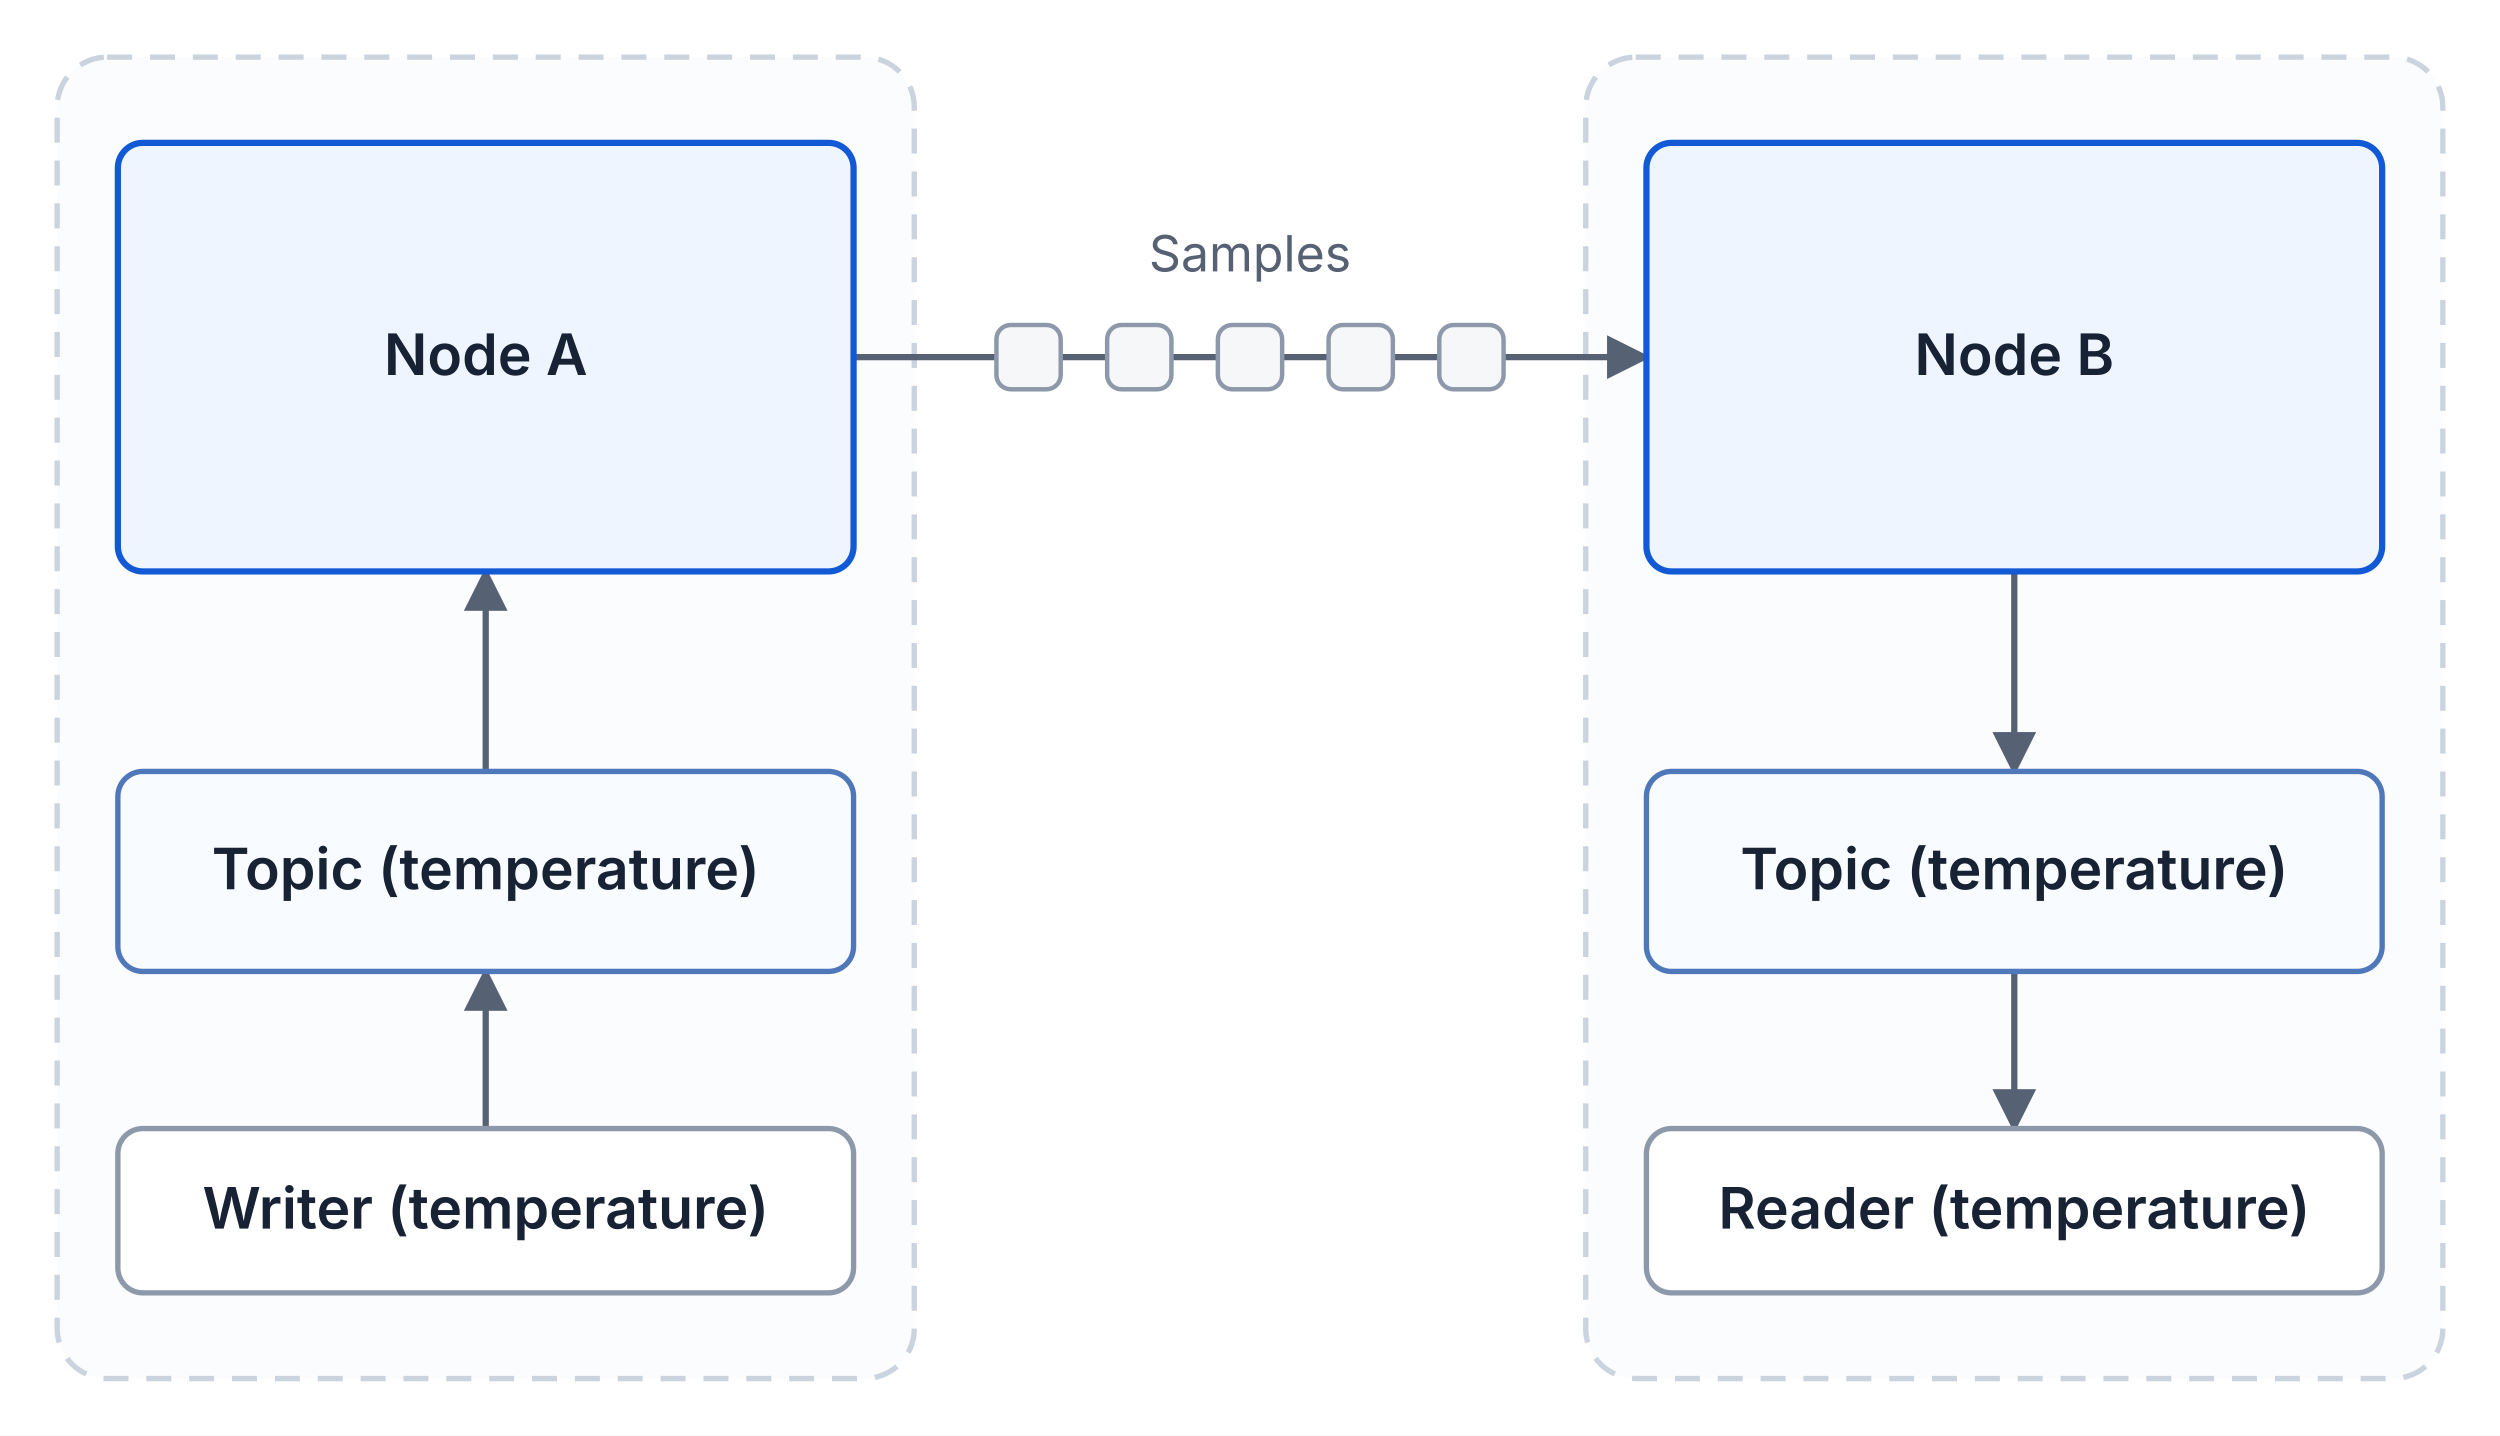
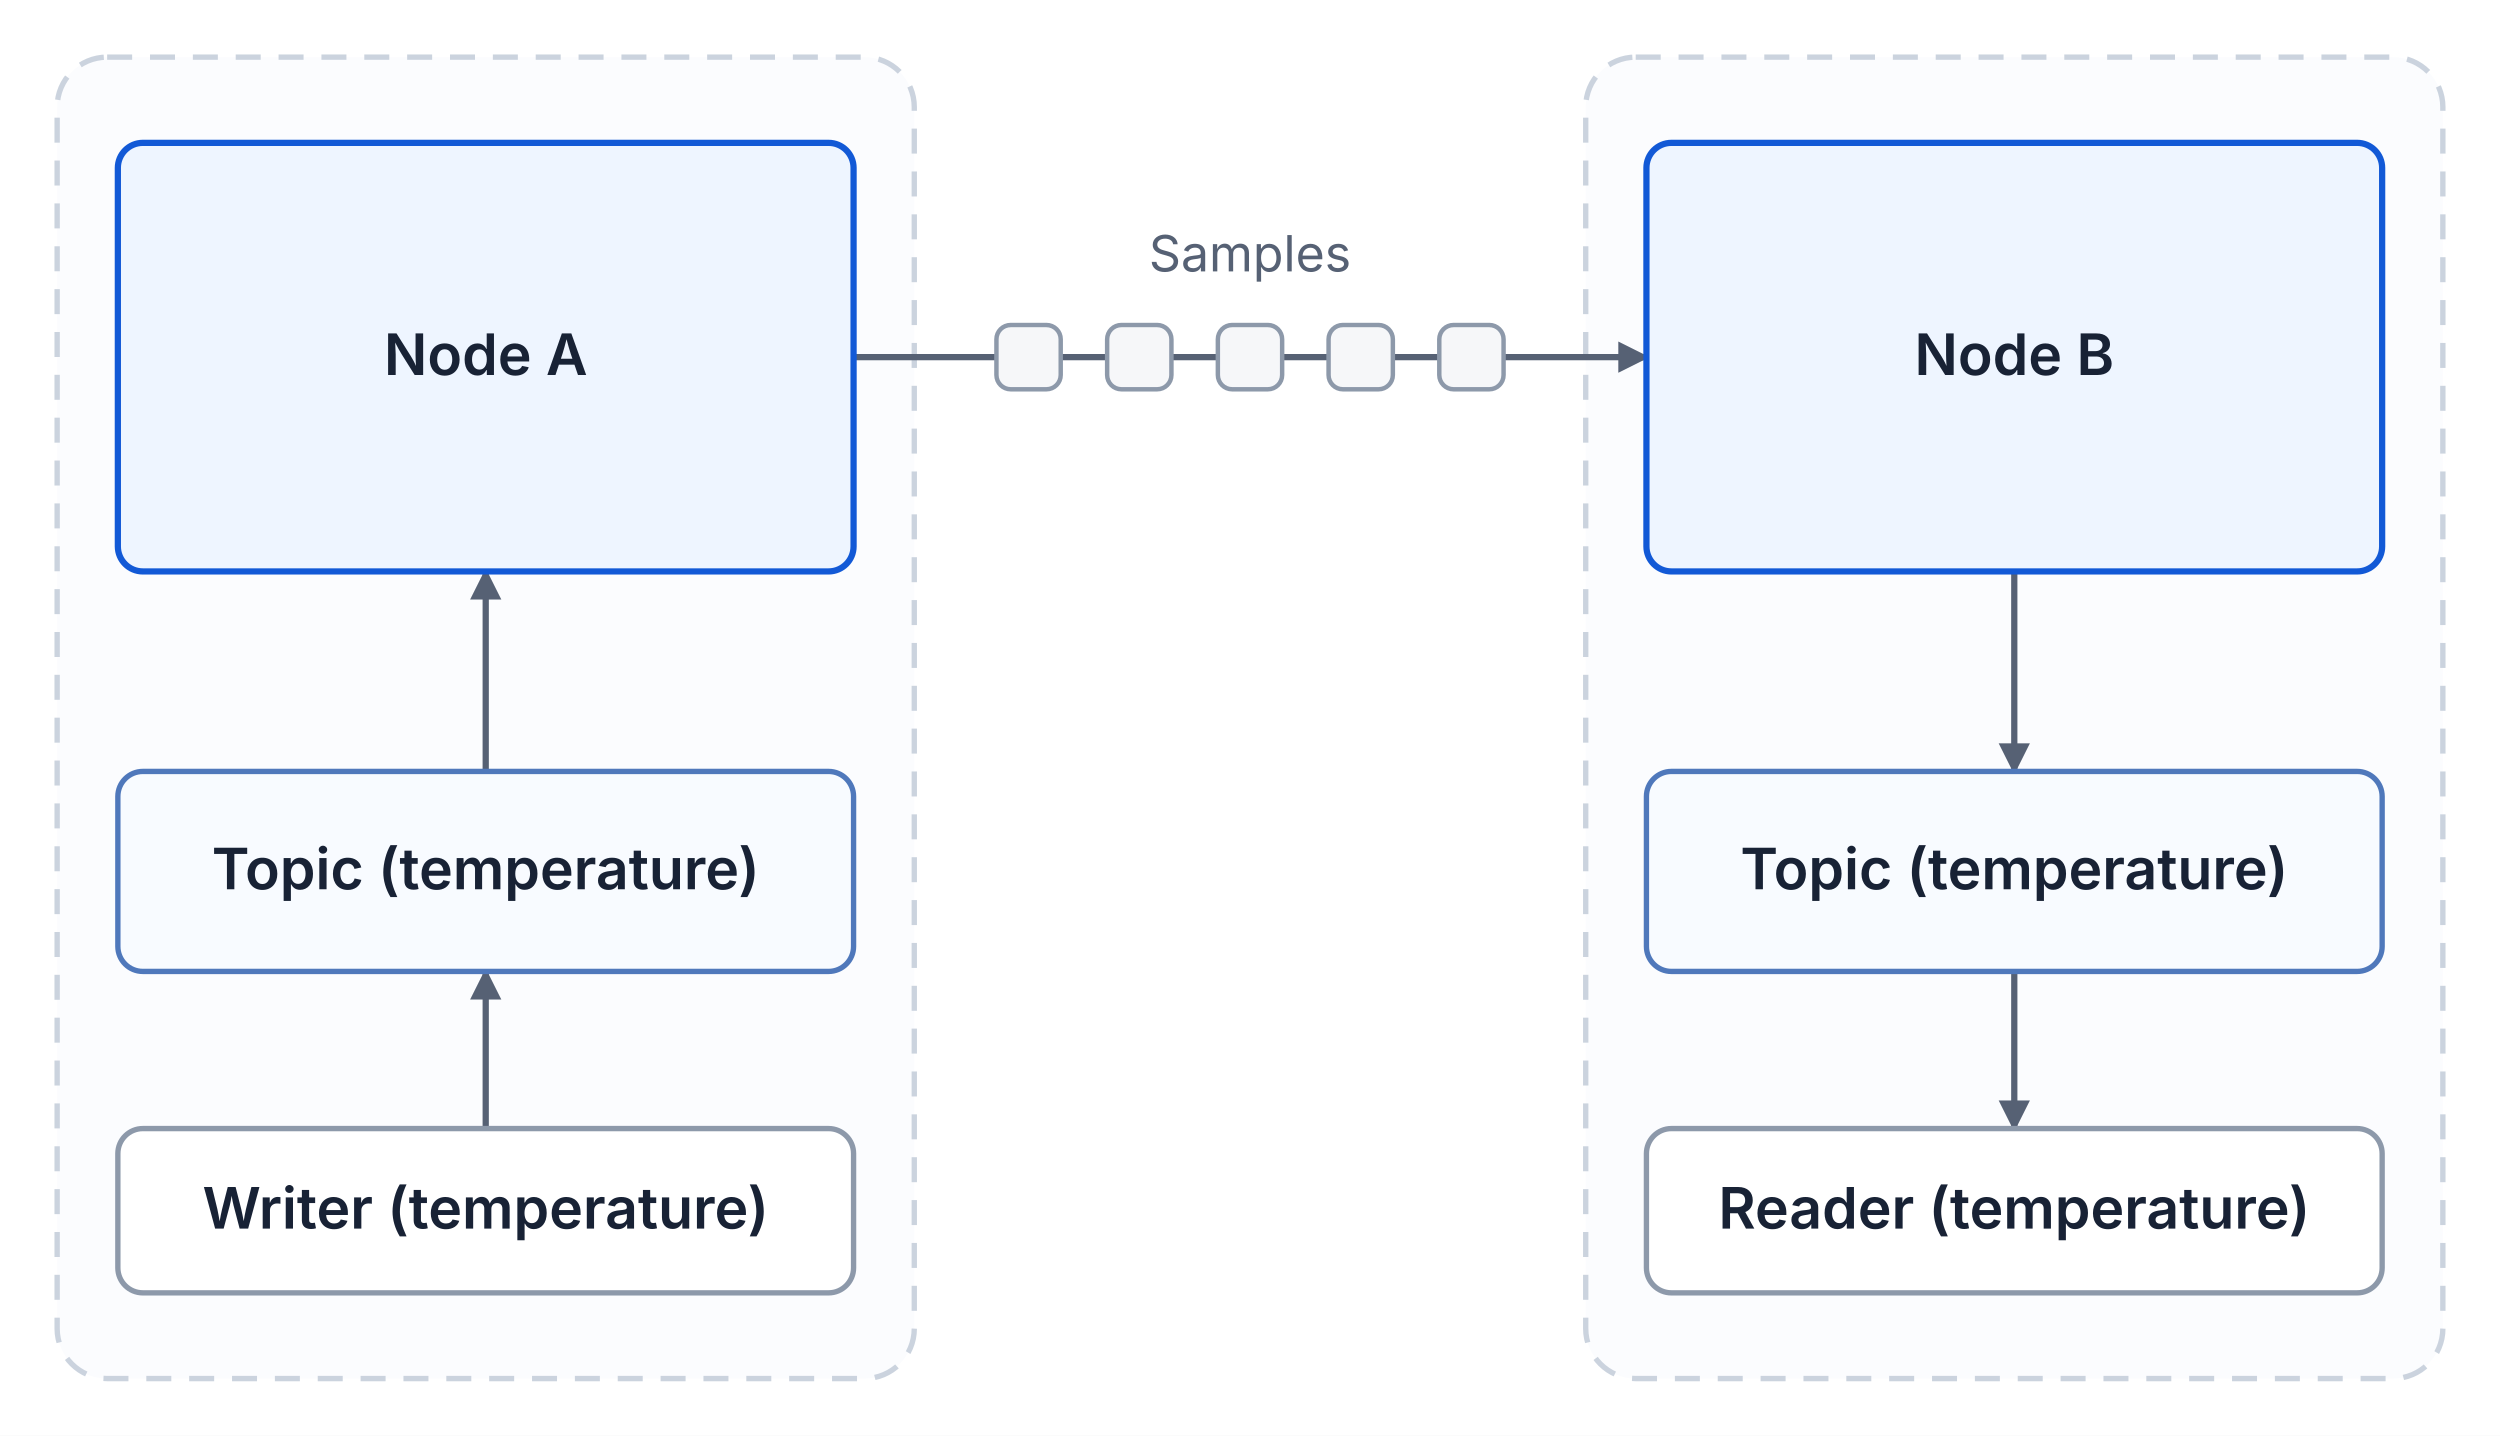
<svg xmlns="http://www.w3.org/2000/svg" width="700" height="402" viewBox="0 0 700 402" role="img" aria-labelledby="title description">
  <defs>
-     <marker id="arrow" viewBox="0 0 8 8" refX="7.2" refY="4" markerWidth="7" markerHeight="7" orient="auto-start-reverse">
+     <marker id="arrow" viewBox="0 0 8 8" refX="7.2" refY="4" markerWidth="5" markerHeight="5" orient="auto-start-reverse">
      <path d="M 0 0 L 8 4 L 0 8 Z" fill="#566174" />
    </marker>
  </defs>
  <style>
    text {
      fill: #182235;
      font-family: Inter, ui-sans-serif, system-ui, -apple-system, BlinkMacSystemFont, "Segoe UI", sans-serif;
    }
    .label {
      font-size: 16px;
      font-weight: 600;
      text-anchor: middle;
    }
    .annotation {
      fill: #566174;
      font-size: 14px;
      text-anchor: middle;
    }
    .application {
      fill: #ffffff;
      stroke: #8d99aa;
      stroke-width: 1.5;
    }
    .api {
      fill: #f8fbff;
      stroke: #4f78bb;
      stroke-width: 1.5;
    }
    .runtime {
      fill: #eef5ff;
      stroke: #1259d6;
      stroke-width: 1.75;
    }
    .data {
      fill: #f6f7f9;
      stroke: #8d99aa;
      stroke-width: 1.25;
    }
    .boundary {
      fill: #fbfcfe;
      stroke: #cbd3de;
      stroke-width: 1.5;
      stroke-dasharray: 7 5;
    }
    .connector {
      fill: none;
      stroke: #566174;
      stroke-width: 1.75;
      stroke-linecap: round;
      stroke-linejoin: round;
    }
    .one-way {
      marker-end: url(#arrow);
    }
  </style>
  <rect width="700" height="402" fill="#ffffff" />
  <g id="boundaries" aria-hidden="true">
    <rect class="boundary" x="16" y="16" width="240" height="370" rx="14" vector-effect="non-scaling-stroke" />
    <rect class="boundary" x="444" y="16" width="240" height="370" rx="14" vector-effect="non-scaling-stroke" />
  </g>
  <g id="connectors" aria-hidden="true">
    <path class="connector one-way" d="M 136 316 V 272" vector-effect="non-scaling-stroke" />
    <path class="connector one-way" d="M 136 216 V 160" vector-effect="non-scaling-stroke" />
    <path class="connector one-way" d="M 564 160 V 216" vector-effect="non-scaling-stroke" />
    <path class="connector one-way" d="M 564 272 V 316" vector-effect="non-scaling-stroke" />
    <path class="connector one-way" d="M 239 100 H 461" vector-effect="non-scaling-stroke" />
  </g>
  <g id="components" aria-hidden="true">
    <rect class="runtime" x="33" y="40" width="206" height="120" rx="7" vector-effect="non-scaling-stroke" />
    <rect class="api" x="33" y="216" width="206" height="56" rx="7" vector-effect="non-scaling-stroke" />
    <rect class="application" x="33" y="316" width="206" height="46" rx="7" vector-effect="non-scaling-stroke" />
    <rect class="runtime" x="461" y="40" width="206" height="120" rx="7" vector-effect="non-scaling-stroke" />
    <rect class="api" x="461" y="216" width="206" height="56" rx="7" vector-effect="non-scaling-stroke" />
    <rect class="application" x="461" y="316" width="206" height="46" rx="7" vector-effect="non-scaling-stroke" />
    <rect class="data" x="279" y="91" width="18" height="18" rx="4" vector-effect="non-scaling-stroke" />
    <rect class="data" x="310" y="91" width="18" height="18" rx="4" vector-effect="non-scaling-stroke" />
    <rect class="data" x="341" y="91" width="18" height="18" rx="4" vector-effect="non-scaling-stroke" />
    <rect class="data" x="372" y="91" width="18" height="18" rx="4" vector-effect="non-scaling-stroke" />
    <rect class="data" x="403" y="91" width="18" height="18" rx="4" vector-effect="non-scaling-stroke" />
  </g>
  <g id="labels">
    <text class="label" x="136" y="105">Node A</text>
    <text class="label" x="136" y="249">Topic (temperature)</text>
    <text class="label" x="136" y="344">Writer (temperature)</text>
    <text class="label" x="564" y="105">Node B</text>
    <text class="label" x="564" y="249">Topic (temperature)</text>
    <text class="label" x="564" y="344">Reader (temperature)</text>
    <text class="annotation" x="350" y="76">Samples</text>
  </g>
</svg>
